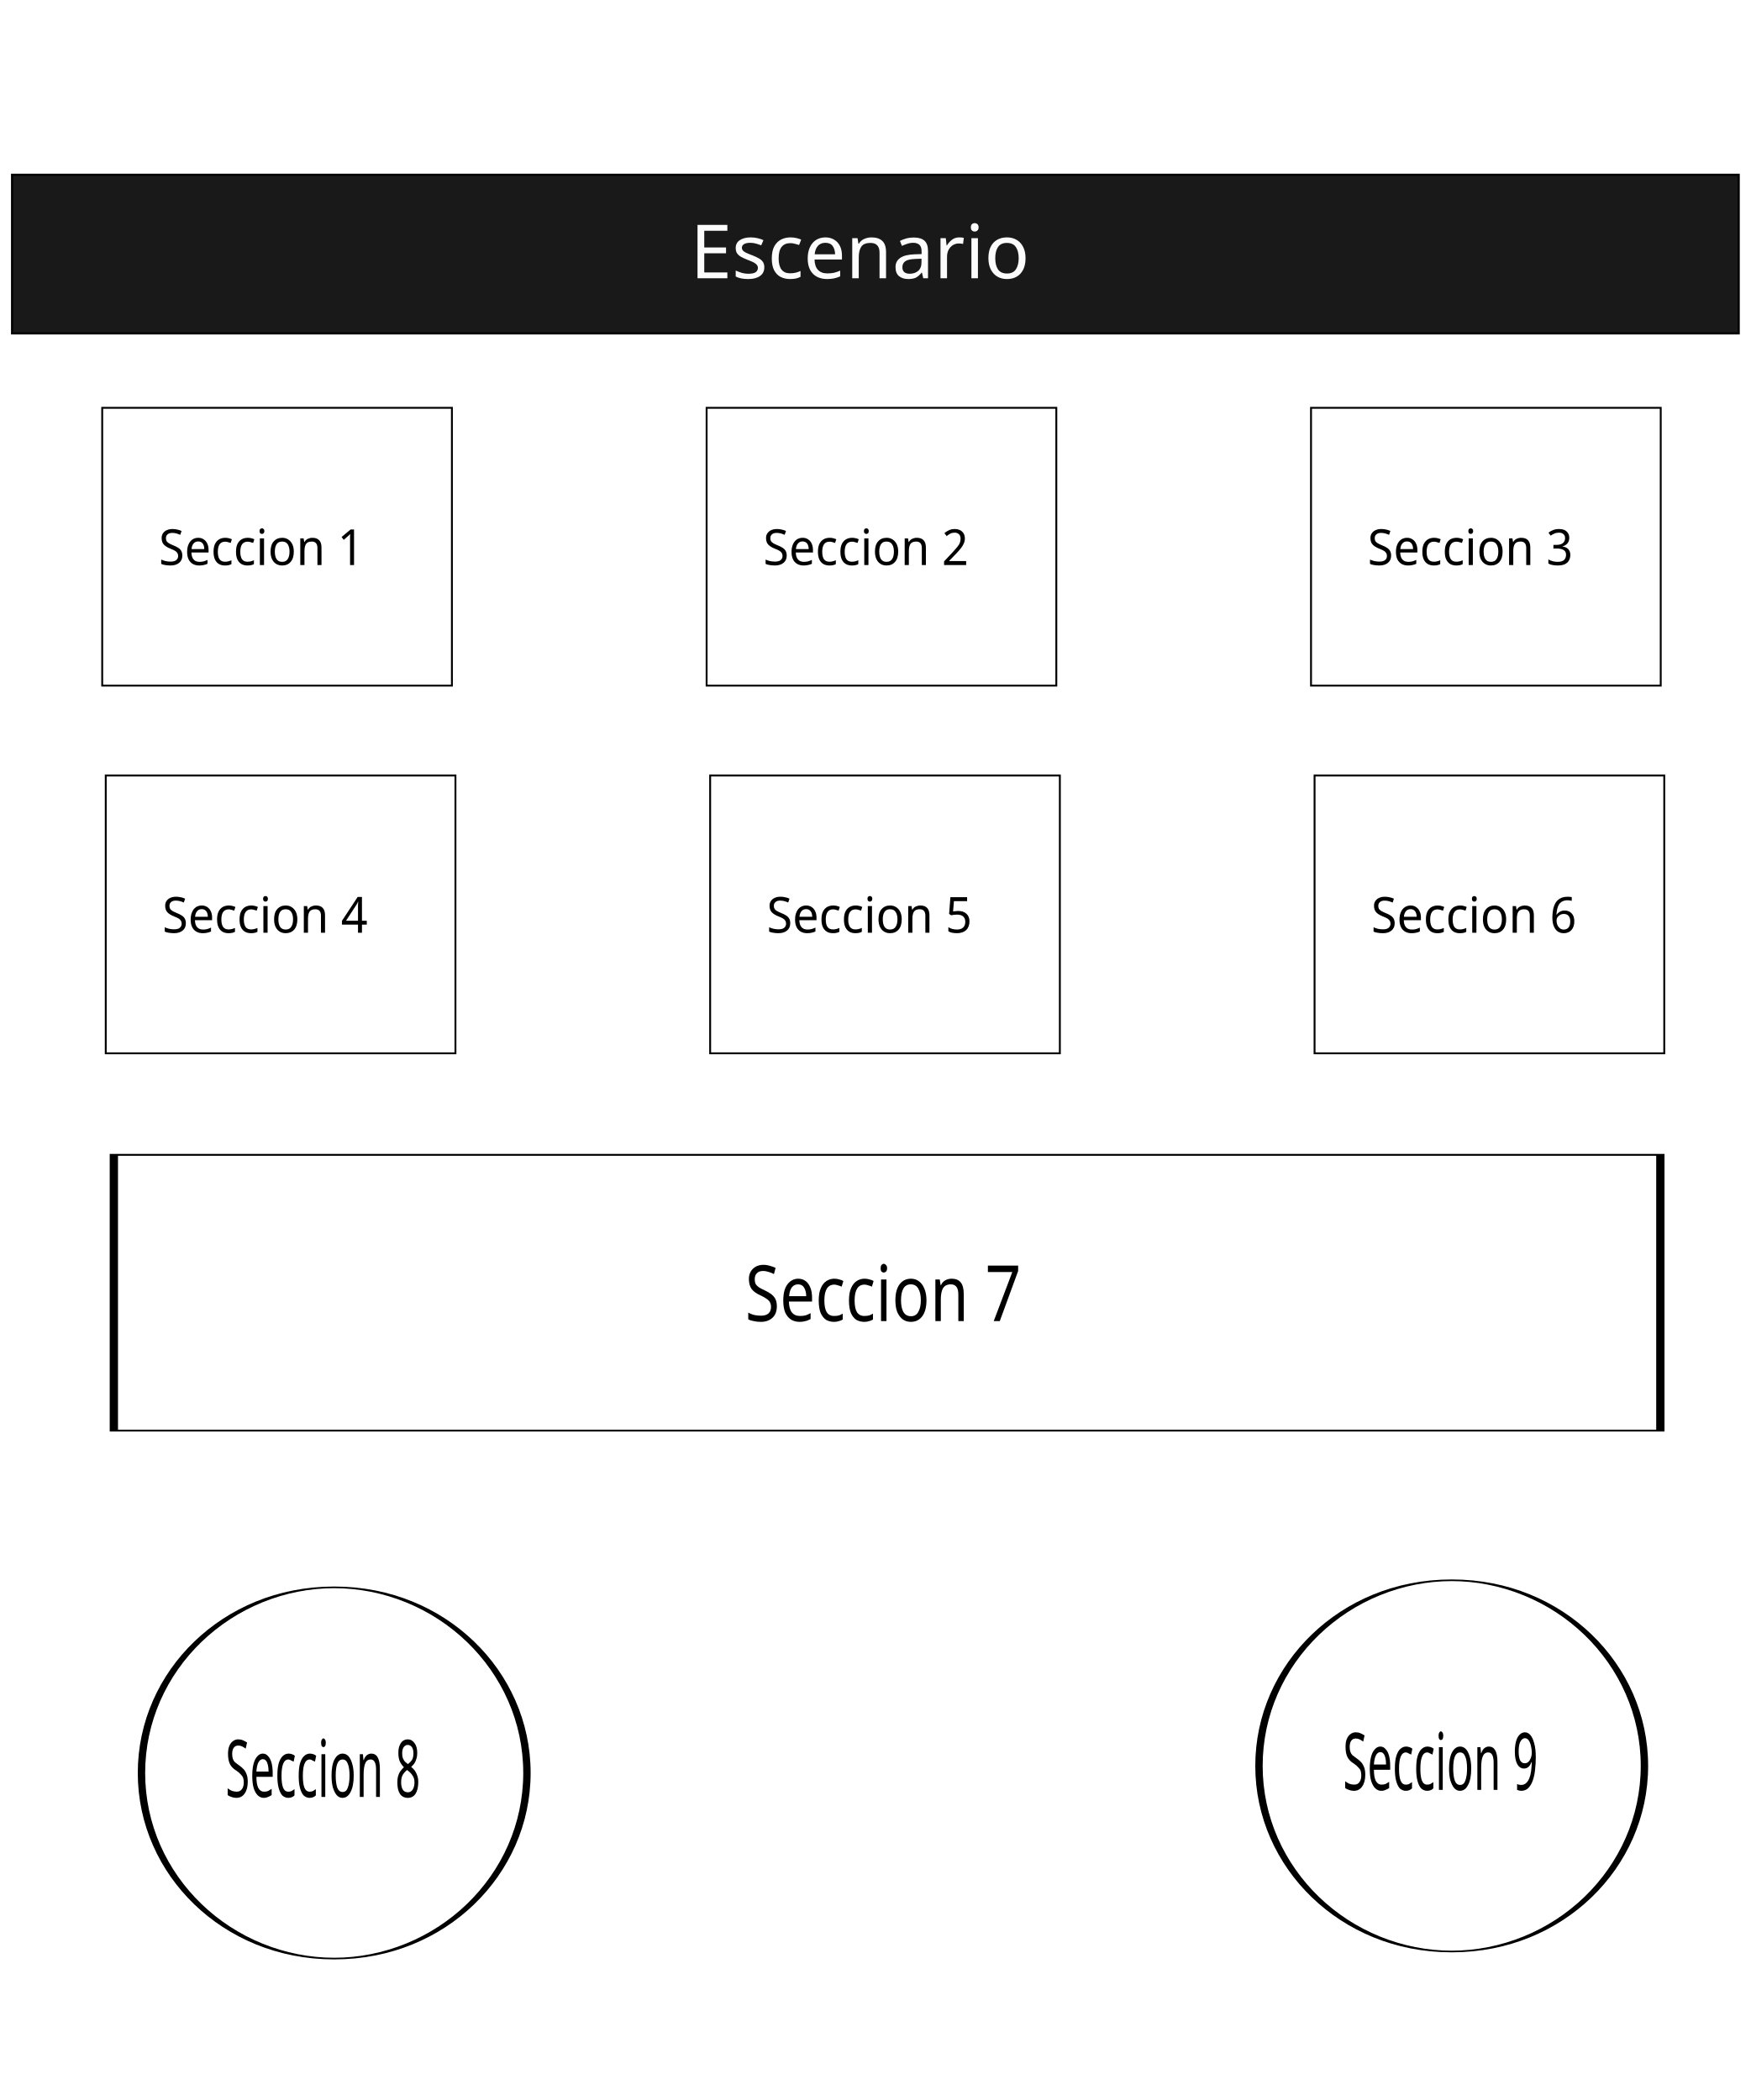
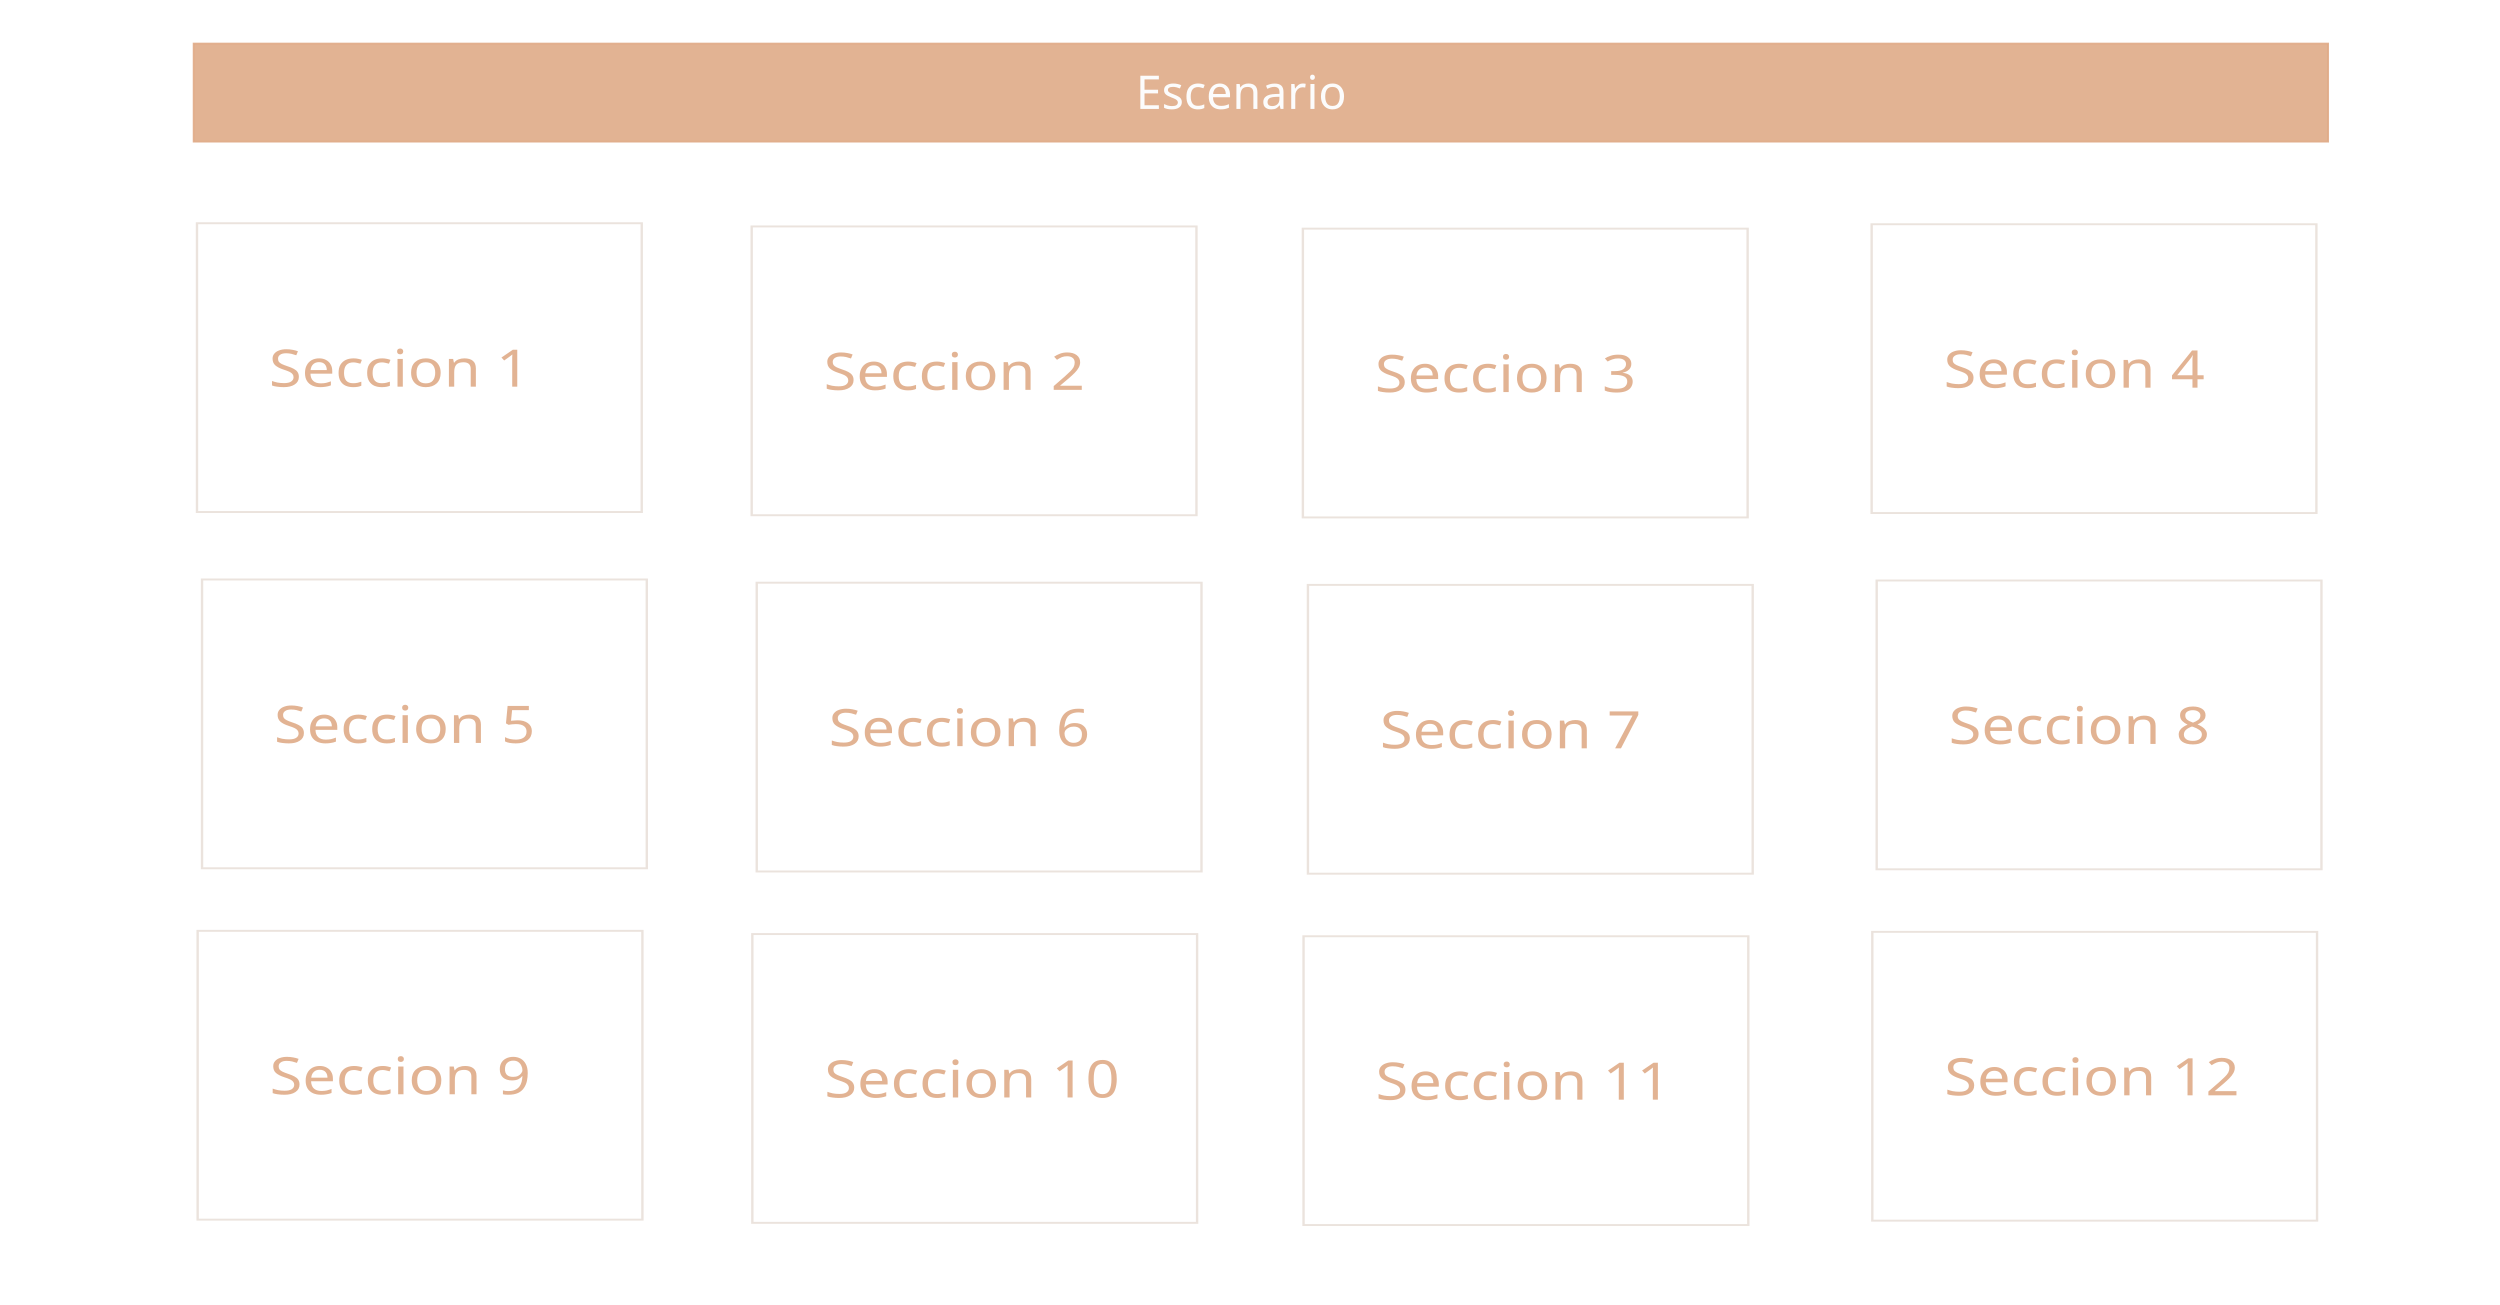
- <svg xmlns="http://www.w3.org/2000/svg" width="500px" height="600px" viewBox="0 0 210 297" version="1.1" id="svg8">
+ <svg xmlns="http://www.w3.org/2000/svg" width="1150" height="600" viewBox="0 0 483 297" version="1.1" id="svg8">
  <defs id="defs2" />
-   <g id="g830" transform="translate(-19.8,14.85)">
-     <rect y="42.827" x="15.502" height="39.289" width="49.445" id="rect821" style="fill:none;stroke:#000000;stroke-width:0.265;stroke-opacity:1" />
-     <text transform="scale(0.9693789,1.031588)" id="text825" y="63.071" x="24.254" style="font-style:normal;font-weight:normal;font-size:6.829px;line-height:1.25;font-family:sans-serif;letter-spacing:0px;word-spacing:0px;fill:#000000;fill-opacity:1;stroke:none;stroke-width:0.171" xml:space="preserve">
-       <tspan style="stroke-width:0.171" y="63.071" x="24.254" id="tspan823">Seccion 1</tspan>
+   <g id="g830" transform="matrix(2.048141,0,0,1.673697,-30.02171,-20.85017)" style="fill:none;stroke:#ebe3dd;stroke-opacity:1">
+     <rect y="42.827" x="15.502" height="39.289" width="49.445" id="rect821" style="fill:none;stroke:#ebe3dd;stroke-width:0.265;stroke-opacity:1" />
+     <text transform="scale(0.9693789,1.031588)" id="text825" y="63.071" x="24.254" style="font-style:normal;font-weight:normal;font-size:6.829px;line-height:1.25;font-family:sans-serif;letter-spacing:0px;word-spacing:0px;fill:#f2f2f2;fill-opacity:0.898;stroke:none;stroke-width:0.171;stroke-opacity:1" xml:space="preserve">
+       <tspan style="fill:#deaa87;fill-opacity:0.898;stroke:none;stroke-width:0.171;stroke-opacity:1" y="63.071" x="24.254" id="tspan823" dx="0 0 0 0 0 0 0.396" dy="0 0 0 0 0 0 0.396">Seccion 1</tspan>
    </text>
  </g>
-   <g id="g846" transform="translate(1.246732,14.58273)">
-     <rect style="fill:none;stroke:#000000;stroke-width:0.265;stroke-opacity:1" id="rect832" width="49.445" height="39.289" x="79.914" y="43.094" />
-     <text xml:space="preserve" style="font-style:normal;font-weight:normal;font-size:6.829px;line-height:1.25;font-family:sans-serif;letter-spacing:0px;word-spacing:0px;fill:#000000;fill-opacity:1;stroke:none;stroke-width:0.171" x="90.701" y="63.33" id="text836" transform="scale(0.9693789,1.031588)">
-       <tspan id="tspan834" x="90.701" y="63.33" style="stroke-width:0.171">Seccion 2</tspan>
+   <rect style="fill:#deaa87;fill-opacity:0.898;stroke:#dfaa87;stroke-width:0.424;stroke-opacity:0.898" id="rect48" width="486.005" height="22.316" x="0.973" y="9.926" />
+   <text xml:space="preserve" style="font-style:normal;font-weight:normal;font-size:10.583px;line-height:1.25;font-family:sans-serif;letter-spacing:0px;word-spacing:0px;fill:#fcfcfc;fill-opacity:1;stroke:none;stroke-width:0.265" x="215.501" y="24.799" id="text52">
+     <tspan id="tspan50" x="215.501" y="24.799" style="fill:#fcfcfc;fill-opacity:1;stroke-width:0.265">Escenario</tspan>
+   </text>
+   <g id="g830-8" transform="matrix(2.048141,0,0,1.673697,96.28478,-20.11863)" style="fill:none;stroke:#ebe3dd;stroke-opacity:1">
+     <text transform="scale(0.9693789,1.031588)" id="text825-9" y="63.071" x="24.254" style="font-style:normal;font-weight:normal;font-size:6.829px;line-height:1.25;font-family:sans-serif;letter-spacing:0px;word-spacing:0px;fill:#f2f2f2;fill-opacity:0.898;stroke:none;stroke-width:0.171;stroke-opacity:1" xml:space="preserve">
+       <tspan style="fill:#deaa87;fill-opacity:0.898;stroke:none;stroke-width:0.171;stroke-opacity:1" y="63.071" x="24.254" id="tspan823-9" dx="0 0 0 0 0 0 0.396" dy="0 0 0 0 0 0 0.396">Seccion 2</tspan>
+     </text>
+     <rect y="42.827" x="15.502" height="39.289" width="49.445" id="rect821-6" style="fill:none;stroke:#ebe3dd;stroke-width:0.265;stroke-opacity:1" />
+     <g id="g830-6" transform="translate(-61.10733,48.0304)" style="fill:none;stroke:#ebe3dd;stroke-opacity:1">
+       <rect y="42.827" x="15.502" height="39.289" width="49.445" id="rect821-69" style="fill:none;stroke:#ebe3dd;stroke-width:0.265;stroke-opacity:1" />
+       <text transform="scale(0.9693789,1.031588)" id="text825-1" y="63.071" x="24.254" style="font-style:normal;font-weight:normal;font-size:6.829px;line-height:1.25;font-family:sans-serif;letter-spacing:0px;word-spacing:0px;fill:#f2f2f2;fill-opacity:0.898;stroke:none;stroke-width:0.171;stroke-opacity:1" xml:space="preserve">
+         <tspan style="fill:#deaa87;fill-opacity:0.898;stroke:none;stroke-width:0.171;stroke-opacity:1" y="63.071" x="24.254" id="tspan823-7" dx="0 0 0 0 0 0 0.396" dy="0 0 0 0 0 0 0.396">Seccion 5</tspan>
+       </text>
+     </g>
+     <text transform="scale(0.9693789,1.031588)" id="text825-9-0" y="110.055" x="24.834" style="font-style:normal;font-weight:normal;font-size:6.829px;line-height:1.25;font-family:sans-serif;letter-spacing:0px;word-spacing:0px;fill:#f2f2f2;fill-opacity:0.898;stroke:none;stroke-width:0.171;stroke-opacity:1" xml:space="preserve">
+       <tspan style="fill:#deaa87;fill-opacity:0.898;stroke:none;stroke-width:0.171;stroke-opacity:1" y="110.055" x="24.834" id="tspan823-9-5" dx="0 0 0 0 0 0 0.396" dy="0 0 0 0 0 0 0.396">Seccion 6</tspan>
+     </text>
+     <rect y="91.294" x="16.063" height="39.289" width="49.445" id="rect821-6-0" style="fill:none;stroke:#ebe3dd;stroke-width:0.265;stroke-opacity:1" />
+     <g id="g830-3-8" transform="translate(61.83975,48.76624)" style="fill:none;stroke:#ebe3dd;stroke-opacity:1">
+       <rect y="42.827" x="15.502" height="39.289" width="49.445" id="rect821-1-5" style="fill:none;stroke:#ebe3dd;stroke-width:0.265;stroke-opacity:1" />
+       <text transform="scale(0.9693789,1.031588)" id="text825-0-9" y="63.071" x="24.254" style="font-style:normal;font-weight:normal;font-size:6.829px;line-height:1.25;font-family:sans-serif;letter-spacing:0px;word-spacing:0px;fill:#f2f2f2;fill-opacity:0.898;stroke:none;stroke-width:0.171;stroke-opacity:1" xml:space="preserve">
+         <tspan style="fill:#deaa87;fill-opacity:0.898;stroke:none;stroke-width:0.171;stroke-opacity:1" y="63.071" x="24.254" id="tspan823-2-6" dx="0 0 0 0 0 0 0.396" dy="0 0 0 0 0 0 0.396">Seccion 7</tspan>
+       </text>
+     </g>
+     <g id="g830-5-4" transform="translate(125.0711,48.16873)" style="fill:none;stroke:#ebe3dd;stroke-opacity:1">
+       <rect y="42.827" x="15.502" height="39.289" width="49.445" id="rect821-12-7" style="fill:none;stroke:#ebe3dd;stroke-width:0.265;stroke-opacity:1" />
+       <text transform="scale(0.9693789,1.031588)" id="text825-5-2" y="63.071" x="24.254" style="font-style:normal;font-weight:normal;font-size:6.829px;line-height:1.25;font-family:sans-serif;letter-spacing:0px;word-spacing:0px;fill:#f2f2f2;fill-opacity:0.898;stroke:none;stroke-width:0.171;stroke-opacity:1" xml:space="preserve">
+         <tspan style="fill:#deaa87;fill-opacity:0.898;stroke:none;stroke-width:0.171;stroke-opacity:1" y="63.071" x="24.254" id="tspan823-8-7" dx="0 0 0 0 0 0 0.396" dy="0 0 0 0 0 0 0.396">Seccion 8</tspan>
+       </text>
+     </g>
+     <g id="g830-4" transform="translate(-61.5956,95.8312)" style="fill:none;stroke:#ebe3dd;stroke-opacity:1">
+       <rect y="42.827" x="15.502" height="39.289" width="49.445" id="rect821-2" style="fill:none;stroke:#ebe3dd;stroke-width:0.265;stroke-opacity:1" />
+       <text transform="scale(0.9693789,1.031588)" id="text825-4" y="63.071" x="24.254" style="font-style:normal;font-weight:normal;font-size:6.829px;line-height:1.25;font-family:sans-serif;letter-spacing:0px;word-spacing:0px;fill:#f2f2f2;fill-opacity:0.898;stroke:none;stroke-width:0.171;stroke-opacity:1" xml:space="preserve">
+         <tspan style="fill:#deaa87;fill-opacity:0.898;stroke:none;stroke-width:0.171;stroke-opacity:1" y="63.071" x="24.254" id="tspan823-87" dx="0 0 0 0 0 0 0.396" dy="0 0 0 0 0 0 0.396">Seccion 9</tspan>
+       </text>
+     </g>
+     <text transform="scale(0.9693789,1.031588)" id="text825-9-1" y="156.392" x="24.33" style="font-style:normal;font-weight:normal;font-size:6.829px;line-height:1.25;font-family:sans-serif;letter-spacing:0px;word-spacing:0px;fill:#f2f2f2;fill-opacity:0.898;stroke:none;stroke-width:0.171;stroke-opacity:1" xml:space="preserve">
+       <tspan style="fill:#deaa87;fill-opacity:0.898;stroke:none;stroke-width:0.171;stroke-opacity:1" y="156.392" x="24.33" id="tspan823-9-6" dx="0 0 0 0 0 0 0.396" dy="0 0 0 0 0 0 0.396">Seccion 10</tspan>
+     </text>
+     <rect y="139.095" x="15.575" height="39.289" width="49.445" id="rect821-6-2" style="fill:none;stroke:#ebe3dd;stroke-width:0.265;stroke-opacity:1" />
+     <g id="g830-3-6" transform="translate(61.35147,96.56704)" style="fill:none;stroke:#ebe3dd;stroke-opacity:1">
+       <rect y="42.827" x="15.502" height="39.289" width="49.445" id="rect821-1-4" style="fill:none;stroke:#ebe3dd;stroke-width:0.265;stroke-opacity:1" />
+       <text transform="scale(0.9693789,1.031588)" id="text825-0-8" y="63.071" x="24.254" style="font-style:normal;font-weight:normal;font-size:6.829px;line-height:1.25;font-family:sans-serif;letter-spacing:0px;word-spacing:0px;fill:#f2f2f2;fill-opacity:0.898;stroke:none;stroke-width:0.171;stroke-opacity:1" xml:space="preserve">
+         <tspan style="fill:#deaa87;fill-opacity:0.898;stroke:none;stroke-width:0.171;stroke-opacity:1" y="63.071" x="24.254" id="tspan823-2-61" dx="0 0 0 0 0 0 0.396" dy="0 0 0 0 0 0 0.396">Seccion 11</tspan>
+       </text>
+     </g>
+     <g id="g830-5-2" transform="translate(124.5828,95.96953)" style="fill:none;stroke:#ebe3dd;stroke-opacity:1">
+       <rect y="42.827" x="15.502" height="39.289" width="49.445" id="rect821-12-6" style="fill:none;stroke:#ebe3dd;stroke-width:0.265;stroke-opacity:1" />
+       <text transform="scale(0.9693789,1.031588)" id="text825-5-6" y="63.071" x="24.254" style="font-style:normal;font-weight:normal;font-size:6.829px;line-height:1.25;font-family:sans-serif;letter-spacing:0px;word-spacing:0px;fill:#f2f2f2;fill-opacity:0.898;stroke:none;stroke-width:0.171;stroke-opacity:1" xml:space="preserve">
+         <tspan style="fill:#deaa87;fill-opacity:0.898;stroke:none;stroke-width:0.171;stroke-opacity:1" y="63.071" x="24.254" id="tspan823-8-1" dx="0 0 0 0 0 0 0.396" dy="0 0 0 0 0 0 0.396">Seccion 12</tspan>
+       </text>
+     </g>
+   </g>
+   <g id="g830-3" transform="matrix(2.048141,0,0,1.673697,221.7912,-19.6186)" style="fill:none;stroke:#ebe3dd;stroke-opacity:1">
+     <rect y="42.827" x="15.502" height="39.289" width="49.445" id="rect821-1" style="fill:none;stroke:#ebe3dd;stroke-width:0.265;stroke-opacity:1" />
+     <text transform="scale(0.9693789,1.031588)" id="text825-0" y="63.071" x="24.254" style="font-style:normal;font-weight:normal;font-size:6.829px;line-height:1.25;font-family:sans-serif;letter-spacing:0px;word-spacing:0px;fill:#f2f2f2;fill-opacity:0.898;stroke:none;stroke-width:0.171;stroke-opacity:1" xml:space="preserve">
+       <tspan style="fill:#deaa87;fill-opacity:0.898;stroke:none;stroke-width:0.171;stroke-opacity:1" y="63.071" x="24.254" id="tspan823-2" dx="0 0 0 0 0 0 0.396" dy="0 0 0 0 0 0 0.396">Seccion 3</tspan>
    </text>
  </g>
-   <rect style="fill:#000000;fill-opacity:0.899;stroke:#000000;stroke-width:0.301;stroke-opacity:1" id="rect48" width="244.134" height="22.433" x="-17.043" y="24.718" />
-   <text xml:space="preserve" style="font-style:normal;font-weight:normal;font-size:10.583px;line-height:1.25;font-family:sans-serif;letter-spacing:0px;word-spacing:0px;fill:#fcfcfc;fill-opacity:1;stroke:none;stroke-width:0.265" x="78.845" y="39.356" id="text52">
-     <tspan id="tspan50" x="78.845" y="39.356" style="fill:#fcfcfc;fill-opacity:1;stroke-width:0.265">Escenario</tspan>
-   </text>
-   <g transform="translate(86.70543,14.58273)" id="g1103">
-     <rect y="43.094" x="79.914" height="39.289" width="49.445" id="rect1097" style="fill:none;stroke:#000000;stroke-width:0.265;stroke-opacity:1" />
-     <text transform="scale(0.9693789,1.031588)" id="text1101" y="63.33" x="90.701" style="font-style:normal;font-weight:normal;font-size:6.829px;line-height:1.25;font-family:sans-serif;letter-spacing:0px;word-spacing:0px;fill:#000000;fill-opacity:1;stroke:none;stroke-width:0.171" xml:space="preserve">
-       <tspan style="stroke-width:0.171" y="63.33" x="90.701" id="tspan1099">Seccion 3</tspan>
-     </text>
-     <rect style="fill:none;stroke:#000000;stroke-width:0.265;stroke-opacity:1" id="rect1143" width="49.445" height="39.289" x="80.414" y="95.097" />
-     <text xml:space="preserve" style="font-style:normal;font-weight:normal;font-size:6.829px;line-height:1.25;font-family:sans-serif;letter-spacing:0px;word-spacing:0px;fill:#000000;fill-opacity:1;stroke:none;stroke-width:0.171" x="91.217" y="113.741" id="text1147" transform="scale(0.9693789,1.031588)">
-       <tspan id="tspan1145" x="91.217" y="113.741" style="stroke-width:0.171">Seccion 6</tspan>
-     </text>
-   </g>
-   <g transform="translate(-19.29997,66.85265)" id="g1133">
-     <rect style="fill:none;stroke:#000000;stroke-width:0.265;stroke-opacity:1" id="rect1127" width="49.445" height="39.289" x="15.502" y="42.827" />
-     <text xml:space="preserve" style="font-style:normal;font-weight:normal;font-size:6.829px;line-height:1.25;font-family:sans-serif;letter-spacing:0px;word-spacing:0px;fill:#000000;fill-opacity:1;stroke:none;stroke-width:0.171" x="24.254" y="63.071" id="text1131" transform="scale(0.9693789,1.031588)">
-       <tspan id="tspan1129" x="24.254" y="63.071" style="stroke-width:0.171">Seccion 4</tspan>
-     </text>
-   </g>
-   <g transform="translate(1.746757,66.58538)" id="g1141">
-     <rect y="43.094" x="79.914" height="39.289" width="49.445" id="rect1135" style="fill:none;stroke:#000000;stroke-width:0.265;stroke-opacity:1" />
-     <text transform="scale(0.9693789,1.031588)" id="text1139" y="63.33" x="90.701" style="font-style:normal;font-weight:normal;font-size:6.829px;line-height:1.25;font-family:sans-serif;letter-spacing:0px;word-spacing:0px;fill:#000000;fill-opacity:1;stroke:none;stroke-width:0.171" xml:space="preserve">
-       <tspan style="stroke-width:0.171" y="63.33" x="90.701" id="tspan1137">Seccion 5</tspan>
-     </text>
-   </g>
-   <g id="g1155" transform="matrix(4.422376,0,0,0.9926247,-71.20745,120.8161)">
-     <rect y="42.827" x="15.502" height="39.289" width="49.445" id="rect1149" style="fill:none;stroke:#000000;stroke-width:0.265;stroke-opacity:1" />
-     <text transform="scale(0.4268352,2.342825)" id="text1153" y="28.391" x="83.604" style="font-style:normal;font-weight:normal;font-size:4.715px;line-height:1.25;font-family:sans-serif;letter-spacing:0px;word-spacing:0px;fill:#000000;fill-opacity:1;stroke:none;stroke-width:0.118" xml:space="preserve">
-       <tspan style="stroke-width:0.118" y="28.391" x="83.604" id="tspan1151">Seccion 7</tspan>
-     </text>
-     <ellipse style="opacity:1;fill:none;fill-opacity:1;stroke:#000000;stroke-width:0.236;stroke-opacity:1" id="path1157" cx="22.547" cy="130.897" rx="6.162" ry="26.446" />
-     <text xml:space="preserve" style="font-style:normal;font-weight:normal;font-size:4.015px;line-height:1.25;font-family:sans-serif;letter-spacing:0px;word-spacing:0px;fill:#000000;fill-opacity:1;stroke:none;stroke-width:0.1" x="53.833" y="47.579" id="text1966" transform="scale(0.3542349,2.822985)">
-       <tspan id="tspan1964" x="53.833" y="47.579" style="stroke-width:0.1">Seccion 8</tspan>
-     </text>
-     <ellipse ry="26.446" rx="6.162" cy="129.889" cx="58.276" id="ellipse1968" style="opacity:1;fill:none;fill-opacity:1;stroke:#000000;stroke-width:0.236;stroke-opacity:1" />
-     <text transform="scale(0.3542349,2.822985)" id="text1972" y="47.222" x="154.696" style="font-style:normal;font-weight:normal;font-size:4.015px;line-height:1.25;font-family:sans-serif;letter-spacing:0px;word-spacing:0px;fill:#000000;fill-opacity:1;stroke:none;stroke-width:0.1" xml:space="preserve">
-       <tspan style="stroke-width:0.1" y="47.222" x="154.696" id="tspan1970">Seccion 9</tspan>
+   <g id="g830-5" transform="matrix(2.048141,0,0,1.673697,351.2978,-20.61865)" style="fill:none;stroke:#ebe3dd;stroke-opacity:1">
+     <rect y="42.827" x="15.502" height="39.289" width="49.445" id="rect821-12" style="fill:none;stroke:#ebe3dd;stroke-width:0.265;stroke-opacity:1" />
+     <text transform="scale(0.9693789,1.031588)" id="text825-5" y="63.071" x="24.254" style="font-style:normal;font-weight:normal;font-size:6.829px;line-height:1.25;font-family:sans-serif;letter-spacing:0px;word-spacing:0px;fill:#f2f2f2;fill-opacity:0.898;stroke:none;stroke-width:0.171;stroke-opacity:1" xml:space="preserve">
+       <tspan style="fill:#deaa87;fill-opacity:0.898;stroke:none;stroke-width:0.171;stroke-opacity:1" y="63.071" x="24.254" id="tspan823-8" dx="0 0 0 0 0 0 0.396" dy="0 0 0 0 0 0 0.396">Seccion 4</tspan>
    </text>
  </g>
</svg>
